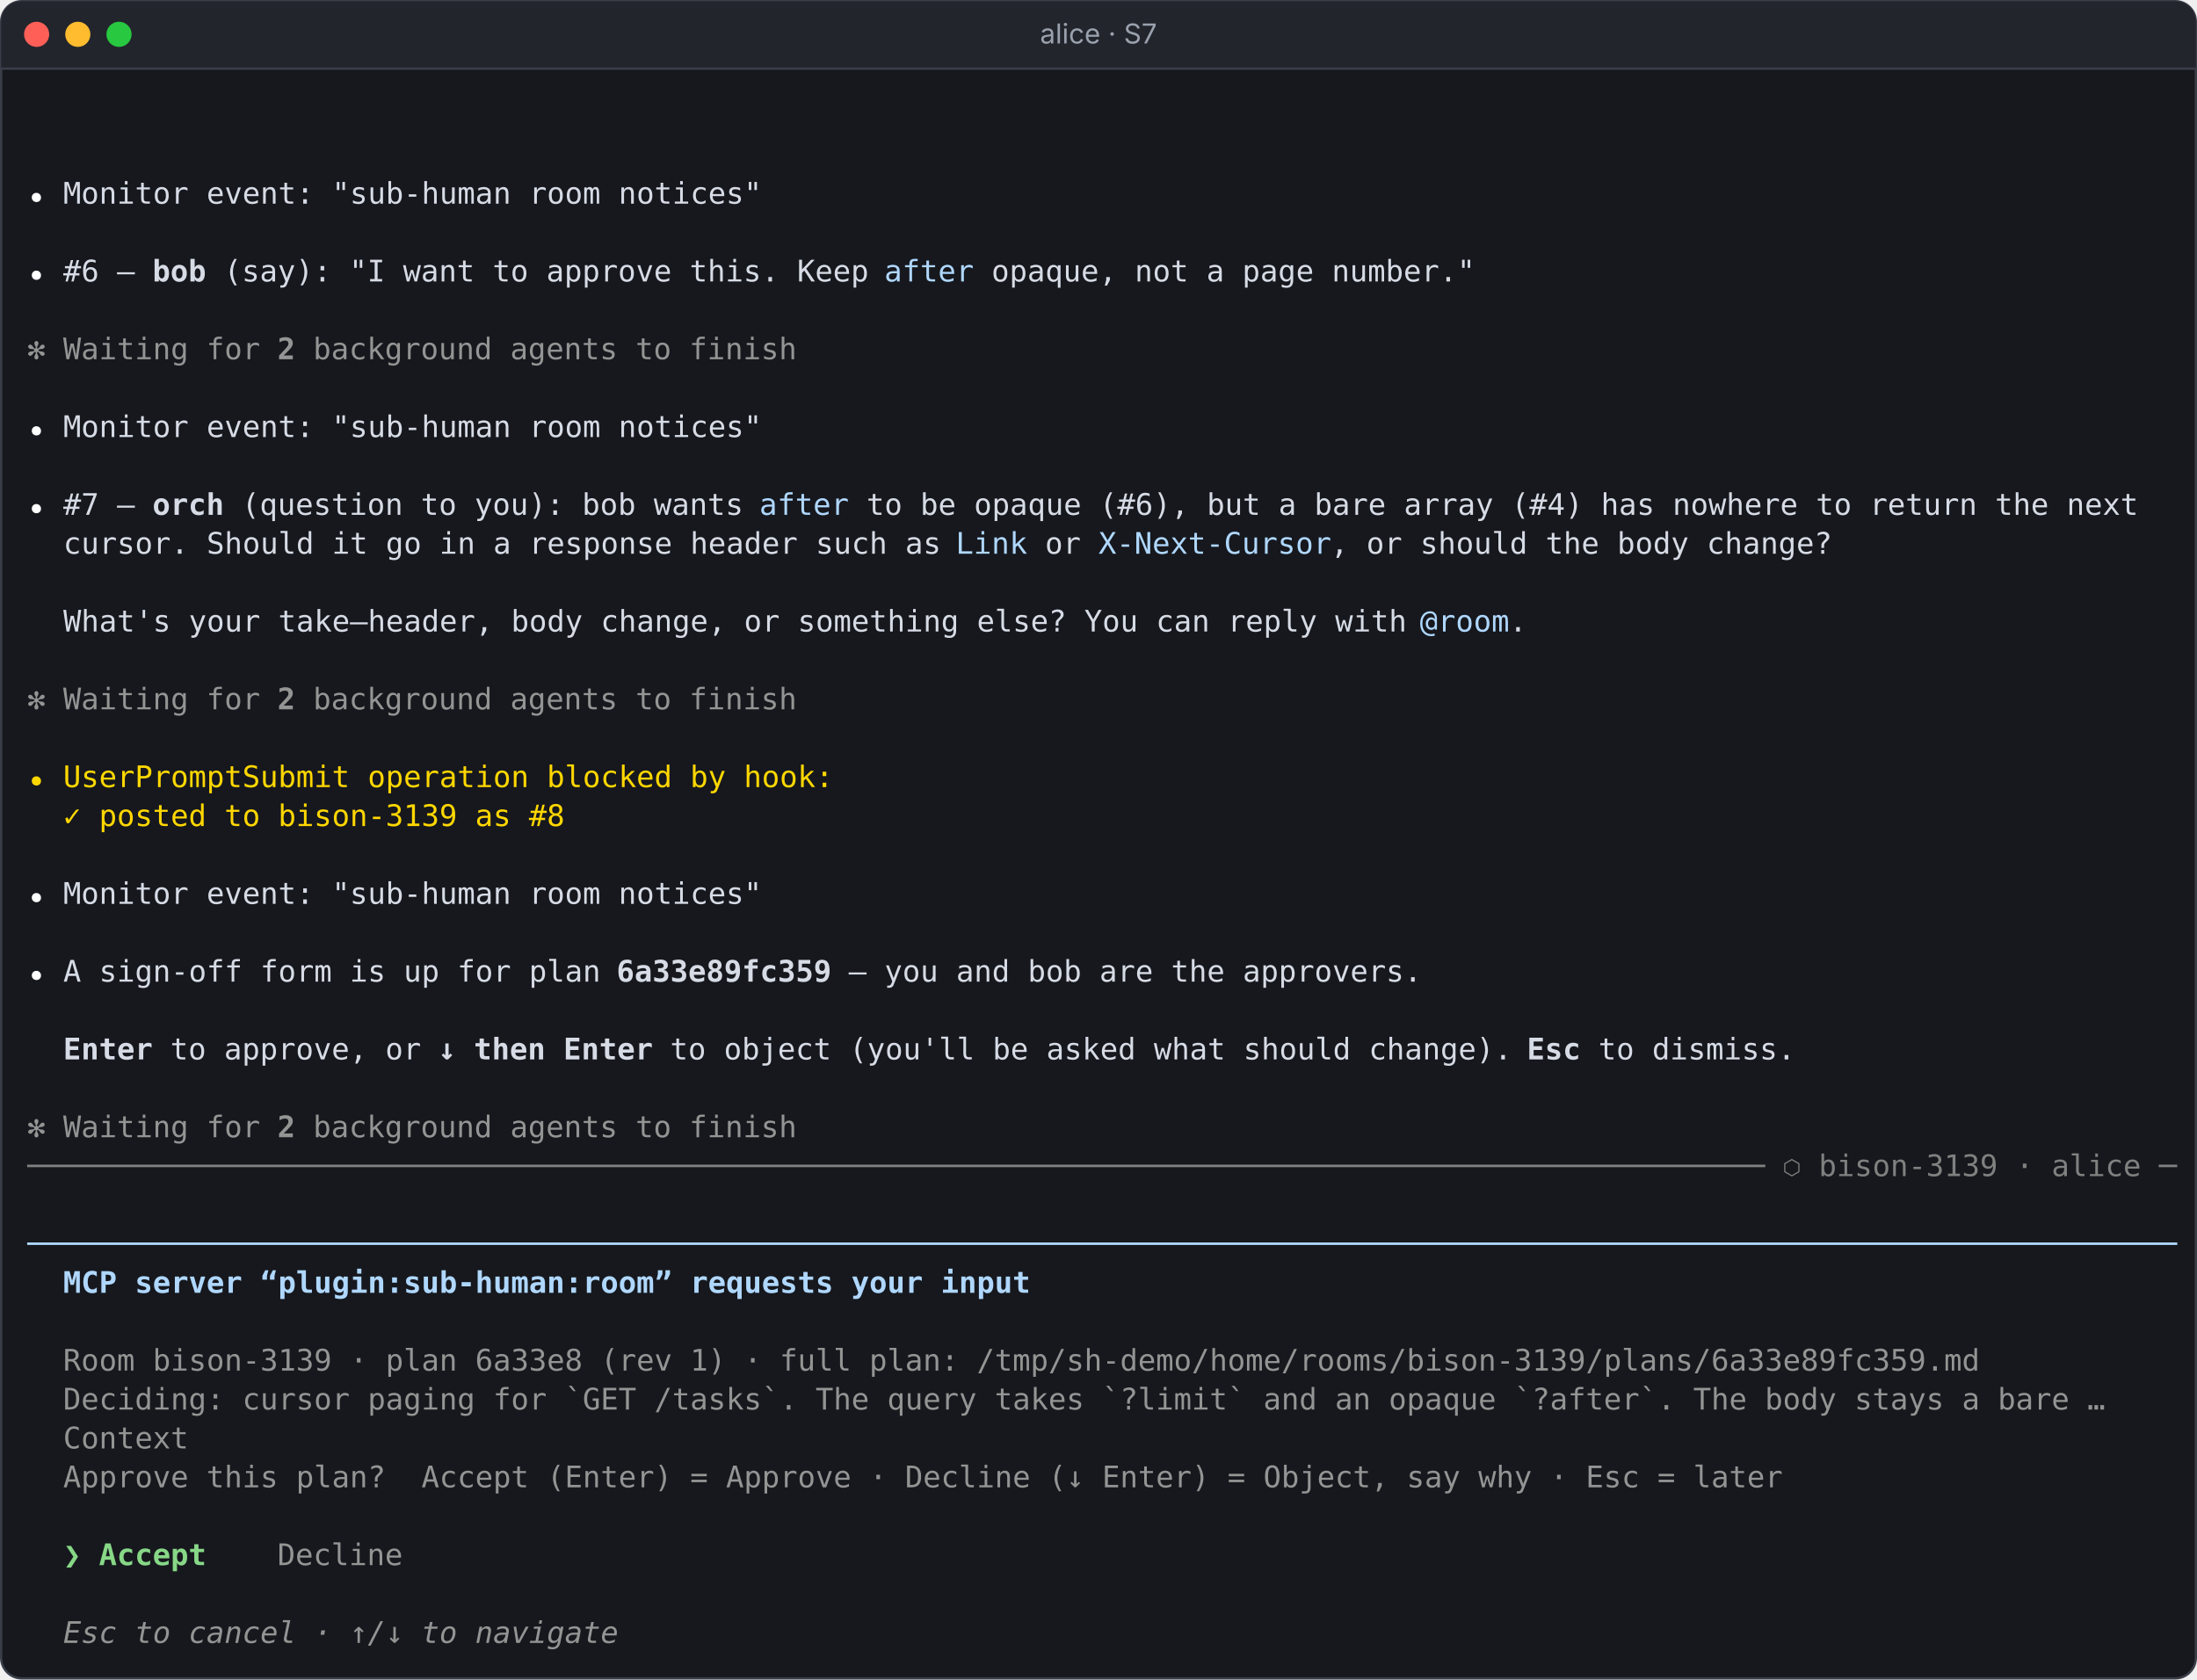
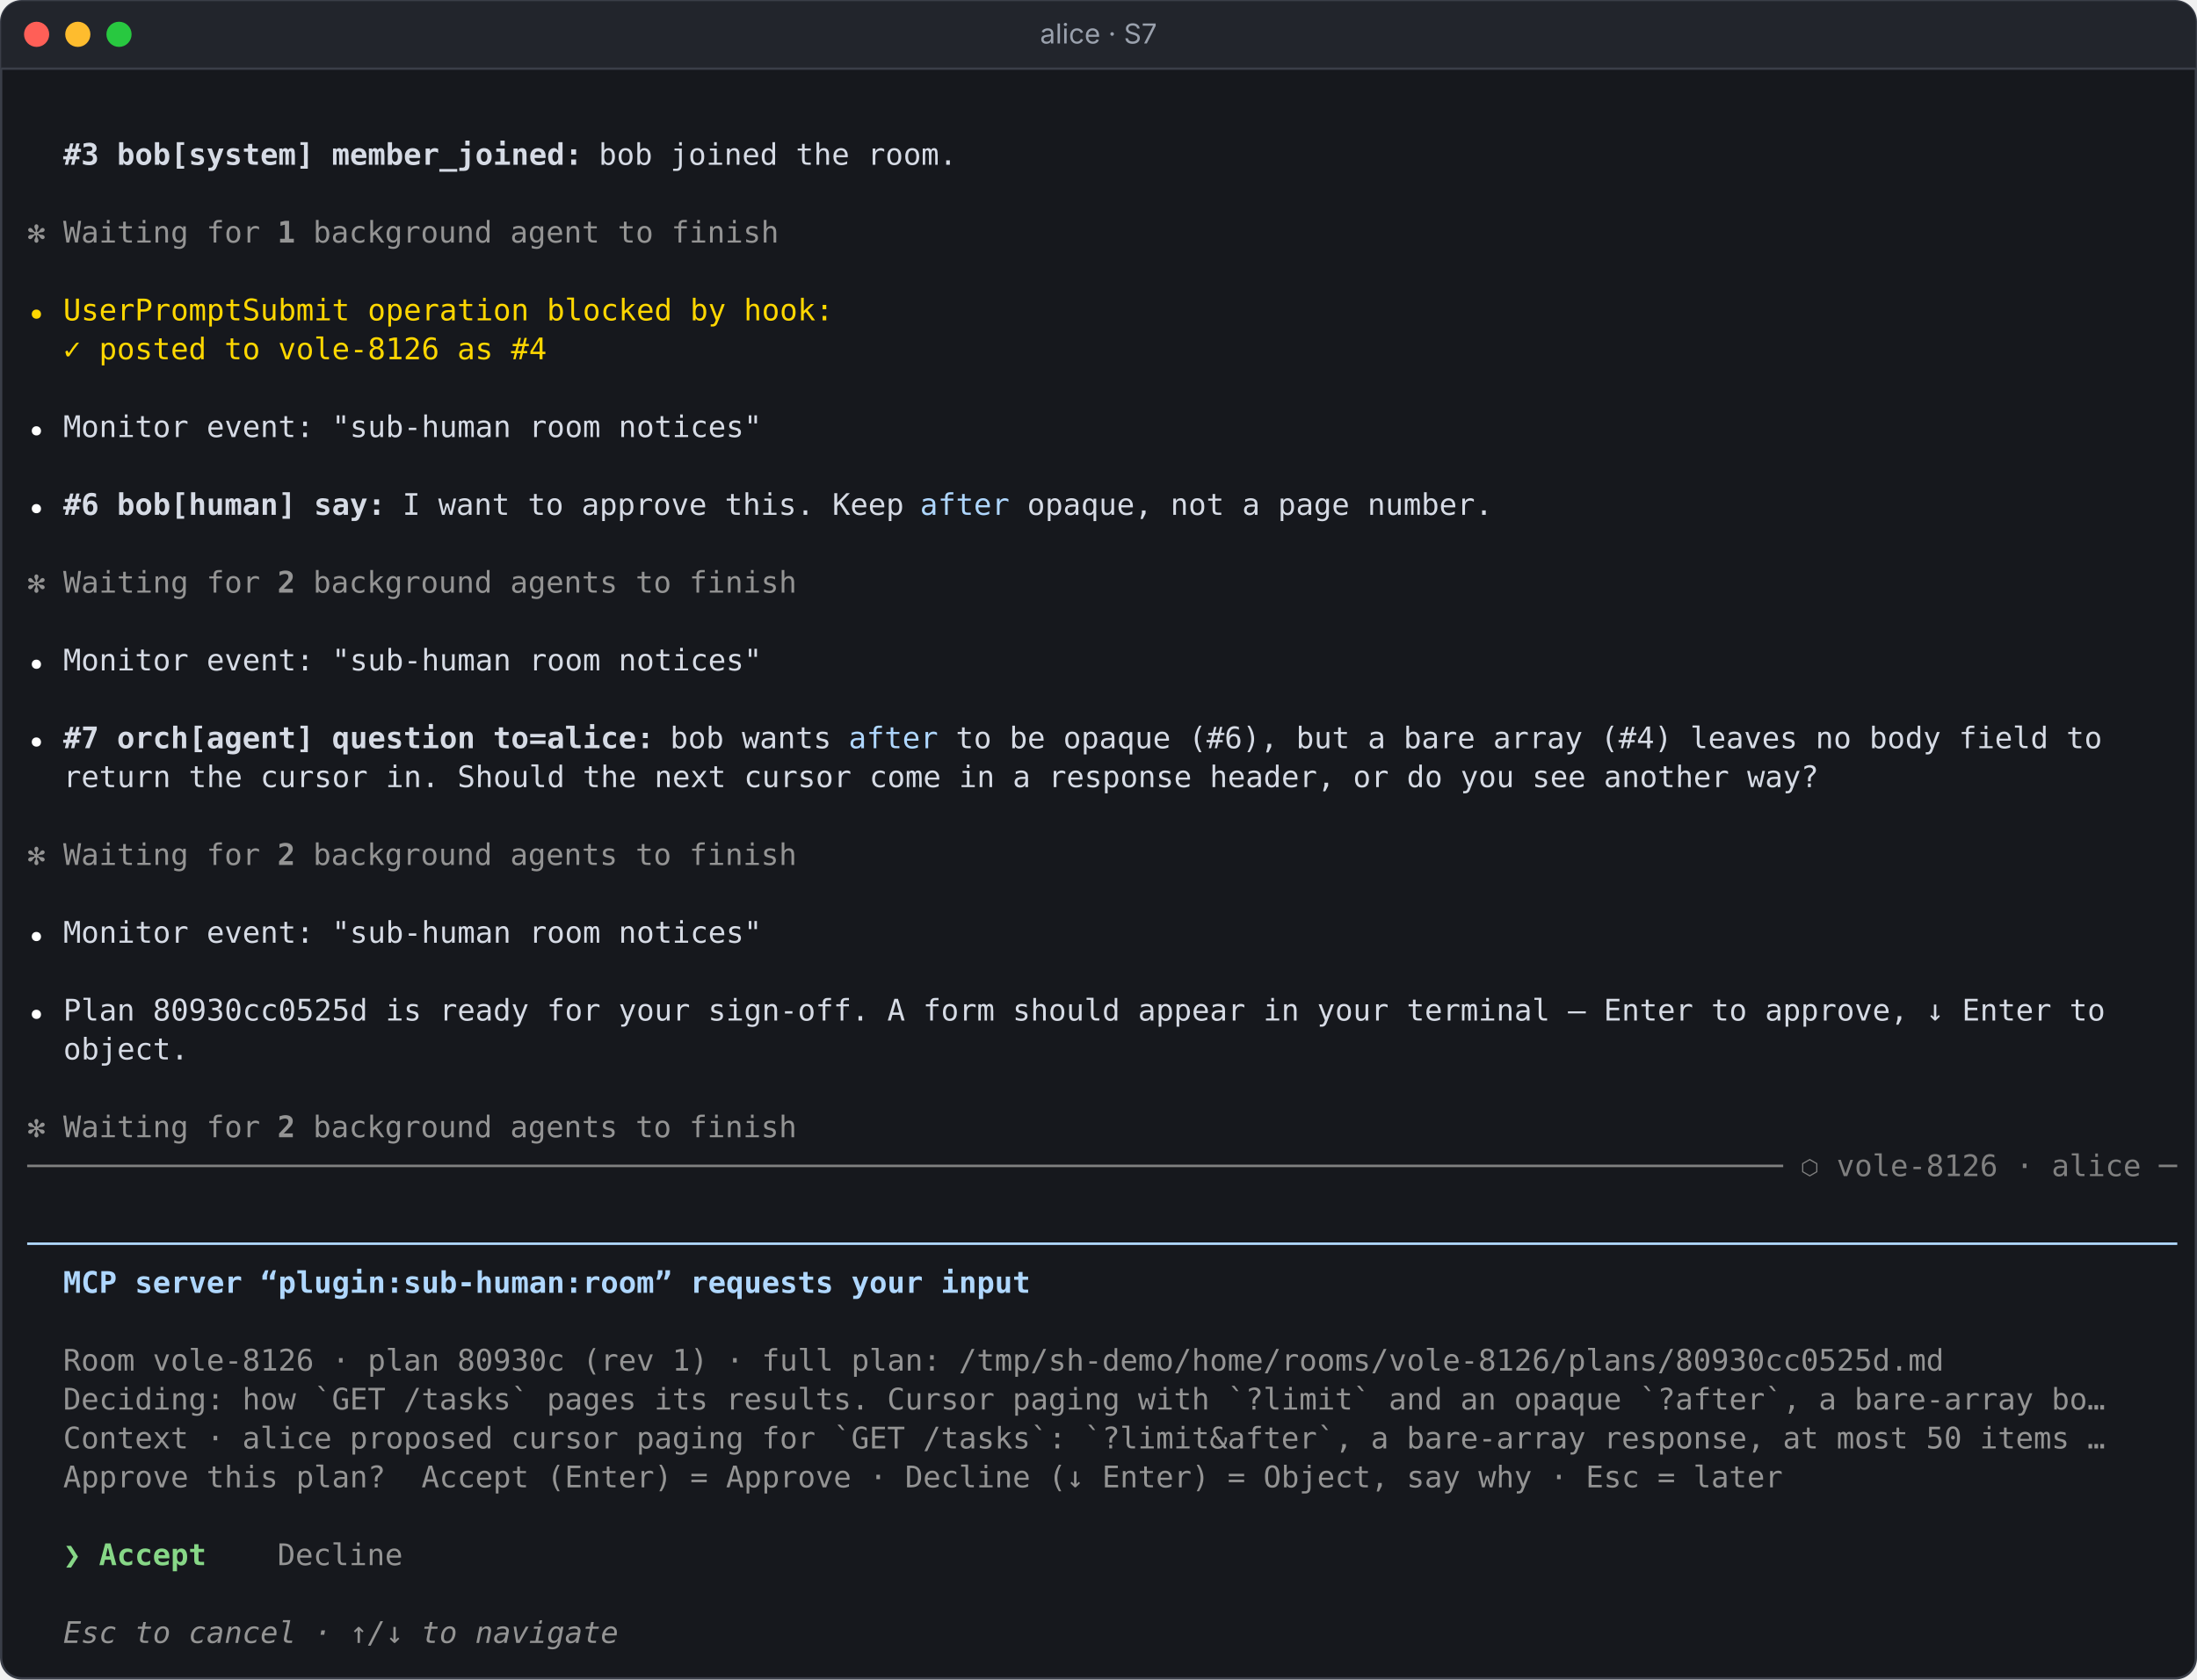
<svg xmlns="http://www.w3.org/2000/svg" viewBox="0 0 960 734" width="960" height="734" role="img" aria-label="alice · S7" font-family="ui-monospace, 'SF Mono', SFMono-Regular, Menlo, Consolas, 'DejaVu Sans Mono', 'Liberation Mono', monospace" font-size="13">
  <rect x="0.5" y="0.5" width="959" height="733" rx="9" fill="#16181d" stroke="#3a3e48" />
  <path d="M0.5 30V9.5a9 9 0 0 1 9-9h941a9 9 0 0 1 9 9V30z" fill="#22252c" />
  <line x1="0.5" y1="30" x2="959.5" y2="30" stroke="#3a3e48" />
  <circle cx="16" cy="15" r="5.5" fill="#ff5f57" />
  <circle cx="34" cy="15" r="5.5" fill="#febc2e" />
  <circle cx="52" cy="15" r="5.5" fill="#28c840" />
  <text x="480" y="19" text-anchor="middle" fill="#9aa1ad" font-size="12" font-family="-apple-system, 'Segoe UI', system-ui, sans-serif">alice · S7</text>
  <g fill="#d6dbe5">
-     <text x="12" y="89" fill="#ffffff" textLength="7.8" lengthAdjust="spacingAndGlyphs" xml:space="preserve">⏺</text>
-     <text x="19.8" y="89" textLength="312" lengthAdjust="spacing" xml:space="preserve"> Monitor event: "sub-human room notices"</text>
-     <text x="12" y="123" fill="#ffffff" textLength="7.8" lengthAdjust="spacingAndGlyphs" xml:space="preserve">⏺</text>
-     <text x="19.8" y="123" textLength="46.8" lengthAdjust="spacingAndGlyphs" xml:space="preserve"> #6 — </text>
-     <text x="66.6" y="123" font-weight="bold" textLength="23.4" lengthAdjust="spacing" xml:space="preserve">bob</text>
-     <text x="90" y="123" textLength="296.4" lengthAdjust="spacing" xml:space="preserve"> (say): "I want to approve this. Keep </text>
-     <text x="386.4" y="123" fill="#afd7ff" textLength="39" lengthAdjust="spacing" xml:space="preserve">after</text>
-     <text x="425.4" y="123" textLength="218.4" lengthAdjust="spacing" xml:space="preserve"> opaque, not a page number."</text>
-     <text x="12" y="157" fill="#949494" textLength="7.8" lengthAdjust="spacingAndGlyphs" xml:space="preserve">✻</text>
-     <text x="27.6" y="157" fill="#949494" textLength="93.6" lengthAdjust="spacing" xml:space="preserve">Waiting for </text>
-     <text x="121.2" y="157" fill="#949494" font-weight="bold" xml:space="preserve">2</text>
-     <text x="129" y="157" fill="#949494" textLength="218.4" lengthAdjust="spacing" xml:space="preserve"> background agents to finish</text>
+     <text x="27.6" y="72" font-weight="bold" textLength="226.2" lengthAdjust="spacing" xml:space="preserve">#3 bob[system] member_joined:</text>
+     <text x="253.8" y="72" textLength="163.8" lengthAdjust="spacing" xml:space="preserve"> bob joined the room.</text>
+     <text x="12" y="106" fill="#949494" textLength="7.8" lengthAdjust="spacingAndGlyphs" xml:space="preserve">✻</text>
+     <text x="27.6" y="106" fill="#949494" textLength="93.6" lengthAdjust="spacing" xml:space="preserve">Waiting for </text>
+     <text x="121.2" y="106" fill="#949494" font-weight="bold" xml:space="preserve">1</text>
+     <text x="129" y="106" fill="#949494" textLength="210.6" lengthAdjust="spacing" xml:space="preserve"> background agent to finish</text>
+     <text x="12" y="140" fill="#ffd700" textLength="7.8" lengthAdjust="spacingAndGlyphs" xml:space="preserve">⏺</text>
+     <text x="27.6" y="140" fill="#ffd700" textLength="335.4" lengthAdjust="spacing" xml:space="preserve">UserPromptSubmit operation blocked by hook:</text>
+     <text x="27.6" y="157" fill="#ffd700" textLength="210.6" lengthAdjust="spacingAndGlyphs" xml:space="preserve">✓ posted to vole-8126 as #4</text>
    <text x="12" y="191" fill="#ffffff" textLength="7.8" lengthAdjust="spacingAndGlyphs" xml:space="preserve">⏺</text>
    <text x="19.8" y="191" textLength="312" lengthAdjust="spacing" xml:space="preserve"> Monitor event: "sub-human room notices"</text>
    <text x="12" y="225" fill="#ffffff" textLength="7.8" lengthAdjust="spacingAndGlyphs" xml:space="preserve">⏺</text>
-     <text x="19.8" y="225" textLength="46.8" lengthAdjust="spacingAndGlyphs" xml:space="preserve"> #7 — </text>
-     <text x="66.6" y="225" font-weight="bold" textLength="31.2" lengthAdjust="spacing" xml:space="preserve">orch</text>
-     <text x="97.8" y="225" textLength="234" lengthAdjust="spacing" xml:space="preserve"> (question to you): bob wants </text>
-     <text x="331.8" y="225" fill="#afd7ff" textLength="39" lengthAdjust="spacing" xml:space="preserve">after</text>
-     <text x="370.8" y="225" textLength="561.6" lengthAdjust="spacing" xml:space="preserve"> to be opaque (#6), but a bare array (#4) has nowhere to return the next</text>
-     <text x="12" y="242" textLength="405.6" lengthAdjust="spacing" xml:space="preserve">  cursor. Should it go in a response header such as </text>
-     <text x="417.6" y="242" fill="#afd7ff" textLength="31.2" lengthAdjust="spacing" xml:space="preserve">Link</text>
-     <text x="448.8" y="242" textLength="31.2" lengthAdjust="spacing" xml:space="preserve"> or </text>
-     <text x="480" y="242" fill="#afd7ff" textLength="101.4" lengthAdjust="spacing" xml:space="preserve">X-Next-Cursor</text>
-     <text x="581.4" y="242" textLength="218.4" lengthAdjust="spacing" xml:space="preserve">, or should the body change?</text>
-     <text x="12" y="276" textLength="608.4" lengthAdjust="spacingAndGlyphs" xml:space="preserve">  What's your take—header, body change, or something else? You can reply with </text>
-     <text x="620.4" y="276" fill="#afd7ff" textLength="39" lengthAdjust="spacing" xml:space="preserve">@room</text>
-     <text x="659.4" y="276" xml:space="preserve">.</text>
-     <text x="12" y="310" fill="#949494" textLength="7.8" lengthAdjust="spacingAndGlyphs" xml:space="preserve">✻</text>
-     <text x="27.6" y="310" fill="#949494" textLength="93.6" lengthAdjust="spacing" xml:space="preserve">Waiting for </text>
-     <text x="121.2" y="310" fill="#949494" font-weight="bold" xml:space="preserve">2</text>
-     <text x="129" y="310" fill="#949494" textLength="218.4" lengthAdjust="spacing" xml:space="preserve"> background agents to finish</text>
-     <text x="12" y="344" fill="#ffd700" textLength="7.8" lengthAdjust="spacingAndGlyphs" xml:space="preserve">⏺</text>
-     <text x="27.6" y="344" fill="#ffd700" textLength="335.4" lengthAdjust="spacing" xml:space="preserve">UserPromptSubmit operation blocked by hook:</text>
-     <text x="27.6" y="361" fill="#ffd700" textLength="218.4" lengthAdjust="spacingAndGlyphs" xml:space="preserve">✓ posted to bison-3139 as #8</text>
-     <text x="12" y="395" fill="#ffffff" textLength="7.8" lengthAdjust="spacingAndGlyphs" xml:space="preserve">⏺</text>
-     <text x="19.8" y="395" textLength="312" lengthAdjust="spacing" xml:space="preserve"> Monitor event: "sub-human room notices"</text>
-     <text x="12" y="429" fill="#ffffff" textLength="7.8" lengthAdjust="spacingAndGlyphs" xml:space="preserve">⏺</text>
-     <text x="19.8" y="429" textLength="249.6" lengthAdjust="spacing" xml:space="preserve"> A sign-off form is up for plan </text>
-     <text x="269.4" y="429" font-weight="bold" textLength="93.6" lengthAdjust="spacing" xml:space="preserve">6a33e89fc359</text>
-     <text x="363" y="429" textLength="257.4" lengthAdjust="spacingAndGlyphs" xml:space="preserve"> — you and bob are the approvers.</text>
-     <text x="27.6" y="463" font-weight="bold" textLength="39" lengthAdjust="spacing" xml:space="preserve">Enter</text>
-     <text x="66.6" y="463" textLength="124.8" lengthAdjust="spacing" xml:space="preserve"> to approve, or </text>
-     <text x="191.4" y="463" font-weight="bold" textLength="93.6" lengthAdjust="spacingAndGlyphs" xml:space="preserve">↓ then Enter</text>
-     <text x="285" y="463" textLength="382.2" lengthAdjust="spacing" xml:space="preserve"> to object (you'll be asked what should change). </text>
-     <text x="667.2" y="463" font-weight="bold" textLength="23.4" lengthAdjust="spacing" xml:space="preserve">Esc</text>
-     <text x="690.6" y="463" textLength="93.6" lengthAdjust="spacing" xml:space="preserve"> to dismiss.</text>
+     <text x="27.6" y="225" font-weight="bold" textLength="140.4" lengthAdjust="spacing" xml:space="preserve">#6 bob[human] say:</text>
+     <text x="168" y="225" textLength="234" lengthAdjust="spacing" xml:space="preserve"> I want to approve this. Keep </text>
+     <text x="402" y="225" fill="#afd7ff" textLength="39" lengthAdjust="spacing" xml:space="preserve">after</text>
+     <text x="441" y="225" textLength="210.6" lengthAdjust="spacing" xml:space="preserve"> opaque, not a page number.</text>
+     <text x="12" y="259" fill="#949494" textLength="7.8" lengthAdjust="spacingAndGlyphs" xml:space="preserve">✻</text>
+     <text x="27.6" y="259" fill="#949494" textLength="93.6" lengthAdjust="spacing" xml:space="preserve">Waiting for </text>
+     <text x="121.2" y="259" fill="#949494" font-weight="bold" xml:space="preserve">2</text>
+     <text x="129" y="259" fill="#949494" textLength="218.4" lengthAdjust="spacing" xml:space="preserve"> background agents to finish</text>
+     <text x="12" y="293" fill="#ffffff" textLength="7.8" lengthAdjust="spacingAndGlyphs" xml:space="preserve">⏺</text>
+     <text x="19.8" y="293" textLength="312" lengthAdjust="spacing" xml:space="preserve"> Monitor event: "sub-human room notices"</text>
+     <text x="12" y="327" fill="#ffffff" textLength="7.8" lengthAdjust="spacingAndGlyphs" xml:space="preserve">⏺</text>
+     <text x="27.6" y="327" font-weight="bold" textLength="257.4" lengthAdjust="spacing" xml:space="preserve">#7 orch[agent] question to=alice:</text>
+     <text x="285" y="327" textLength="85.8" lengthAdjust="spacing" xml:space="preserve"> bob wants </text>
+     <text x="370.8" y="327" fill="#afd7ff" textLength="39" lengthAdjust="spacing" xml:space="preserve">after</text>
+     <text x="409.8" y="327" textLength="507" lengthAdjust="spacing" xml:space="preserve"> to be opaque (#6), but a bare array (#4) leaves no body field to</text>
+     <text x="12" y="344" textLength="780" lengthAdjust="spacing" xml:space="preserve">  return the cursor in. Should the next cursor come in a response header, or do you see another way?</text>
+     <text x="12" y="378" fill="#949494" textLength="7.8" lengthAdjust="spacingAndGlyphs" xml:space="preserve">✻</text>
+     <text x="27.6" y="378" fill="#949494" textLength="93.6" lengthAdjust="spacing" xml:space="preserve">Waiting for </text>
+     <text x="121.2" y="378" fill="#949494" font-weight="bold" xml:space="preserve">2</text>
+     <text x="129" y="378" fill="#949494" textLength="218.4" lengthAdjust="spacing" xml:space="preserve"> background agents to finish</text>
+     <text x="12" y="412" fill="#ffffff" textLength="7.8" lengthAdjust="spacingAndGlyphs" xml:space="preserve">⏺</text>
+     <text x="19.8" y="412" textLength="312" lengthAdjust="spacing" xml:space="preserve"> Monitor event: "sub-human room notices"</text>
+     <text x="12" y="446" fill="#ffffff" textLength="7.8" lengthAdjust="spacingAndGlyphs" xml:space="preserve">⏺</text>
+     <text x="19.8" y="446" textLength="897" lengthAdjust="spacingAndGlyphs" xml:space="preserve"> Plan 80930cc0525d is ready for your sign-off. A form should appear in your terminal — Enter to approve, ↓ Enter to</text>
+     <text x="12" y="463" textLength="70.2" lengthAdjust="spacing" xml:space="preserve">  object.</text>
    <text x="12" y="497" fill="#949494" textLength="7.8" lengthAdjust="spacingAndGlyphs" xml:space="preserve">✻</text>
    <text x="27.6" y="497" fill="#949494" textLength="93.6" lengthAdjust="spacing" xml:space="preserve">Waiting for </text>
    <text x="121.2" y="497" fill="#949494" font-weight="bold" xml:space="preserve">2</text>
    <text x="129" y="497" fill="#949494" textLength="218.4" lengthAdjust="spacing" xml:space="preserve"> background agents to finish</text>
-     <text x="12" y="514" fill="#808080" textLength="936" lengthAdjust="spacingAndGlyphs" xml:space="preserve">───────────────────────────────────────────────────────────────────────────────────────────────── ⬡ bison-3139 · alice ─</text>
+     <text x="12" y="514" fill="#808080" textLength="936" lengthAdjust="spacingAndGlyphs" xml:space="preserve">────────────────────────────────────────────────────────────────────────────────────────────────── ⬡ vole-8126 · alice ─</text>
    <text x="12" y="548" fill="#afd7ff" textLength="936" lengthAdjust="spacingAndGlyphs" xml:space="preserve">────────────────────────────────────────────────────────────────────────────────────────────────────────────────────────</text>
    <text x="27.6" y="565" fill="#afd7ff" font-weight="bold" textLength="421.2" lengthAdjust="spacingAndGlyphs" xml:space="preserve">MCP server “plugin:sub-human:room” requests your input</text>
-     <text x="27.6" y="599" fill="#949494" textLength="834.6" lengthAdjust="spacingAndGlyphs" xml:space="preserve">Room bison-3139 · plan 6a33e8 (rev 1) · full plan: /tmp/sh-demo/home/rooms/bison-3139/plans/6a33e89fc359.md</text>
-     <text x="27.6" y="616" fill="#949494" textLength="889.2" lengthAdjust="spacingAndGlyphs" xml:space="preserve">Deciding: cursor paging for `GET /tasks`. The query takes `?limit` and an opaque `?after`. The body stays a bare …</text>
-     <text x="27.6" y="633" fill="#949494" textLength="54.6" lengthAdjust="spacing" xml:space="preserve">Context</text>
+     <text x="27.6" y="599" fill="#949494" textLength="819" lengthAdjust="spacingAndGlyphs" xml:space="preserve">Room vole-8126 · plan 80930c (rev 1) · full plan: /tmp/sh-demo/home/rooms/vole-8126/plans/80930cc0525d.md</text>
+     <text x="27.6" y="616" fill="#949494" textLength="889.2" lengthAdjust="spacingAndGlyphs" xml:space="preserve">Deciding: how `GET /tasks` pages its results. Cursor paging with `?limit` and an opaque `?after`, a bare-array bo…</text>
+     <text x="27.6" y="633" fill="#949494" textLength="889.2" lengthAdjust="spacingAndGlyphs" xml:space="preserve">Context · alice proposed cursor paging for `GET /tasks`: `?limit&amp;after`, a bare-array response, at most 50 items …</text>
    <text x="27.6" y="650" fill="#949494" textLength="748.8" lengthAdjust="spacingAndGlyphs" xml:space="preserve">Approve this plan?  Accept (Enter) = Approve · Decline (↓ Enter) = Object, say why · Esc = later</text>
    <text x="27.6" y="684" fill="#87d787" textLength="7.8" lengthAdjust="spacingAndGlyphs" xml:space="preserve">❯</text>
    <text x="35.4" y="684" fill="#87d787" font-weight="bold" textLength="70.2" lengthAdjust="spacing" xml:space="preserve"> Accept  </text>
    <text x="113.4" y="684" fill="#949494" textLength="62.4" lengthAdjust="spacing" xml:space="preserve"> Decline</text>
    <text x="27.6" y="718" fill="#949494" font-style="italic" textLength="241.8" lengthAdjust="spacingAndGlyphs" xml:space="preserve">Esc to cancel · ↑/↓ to navigate</text>
  </g>
</svg>
